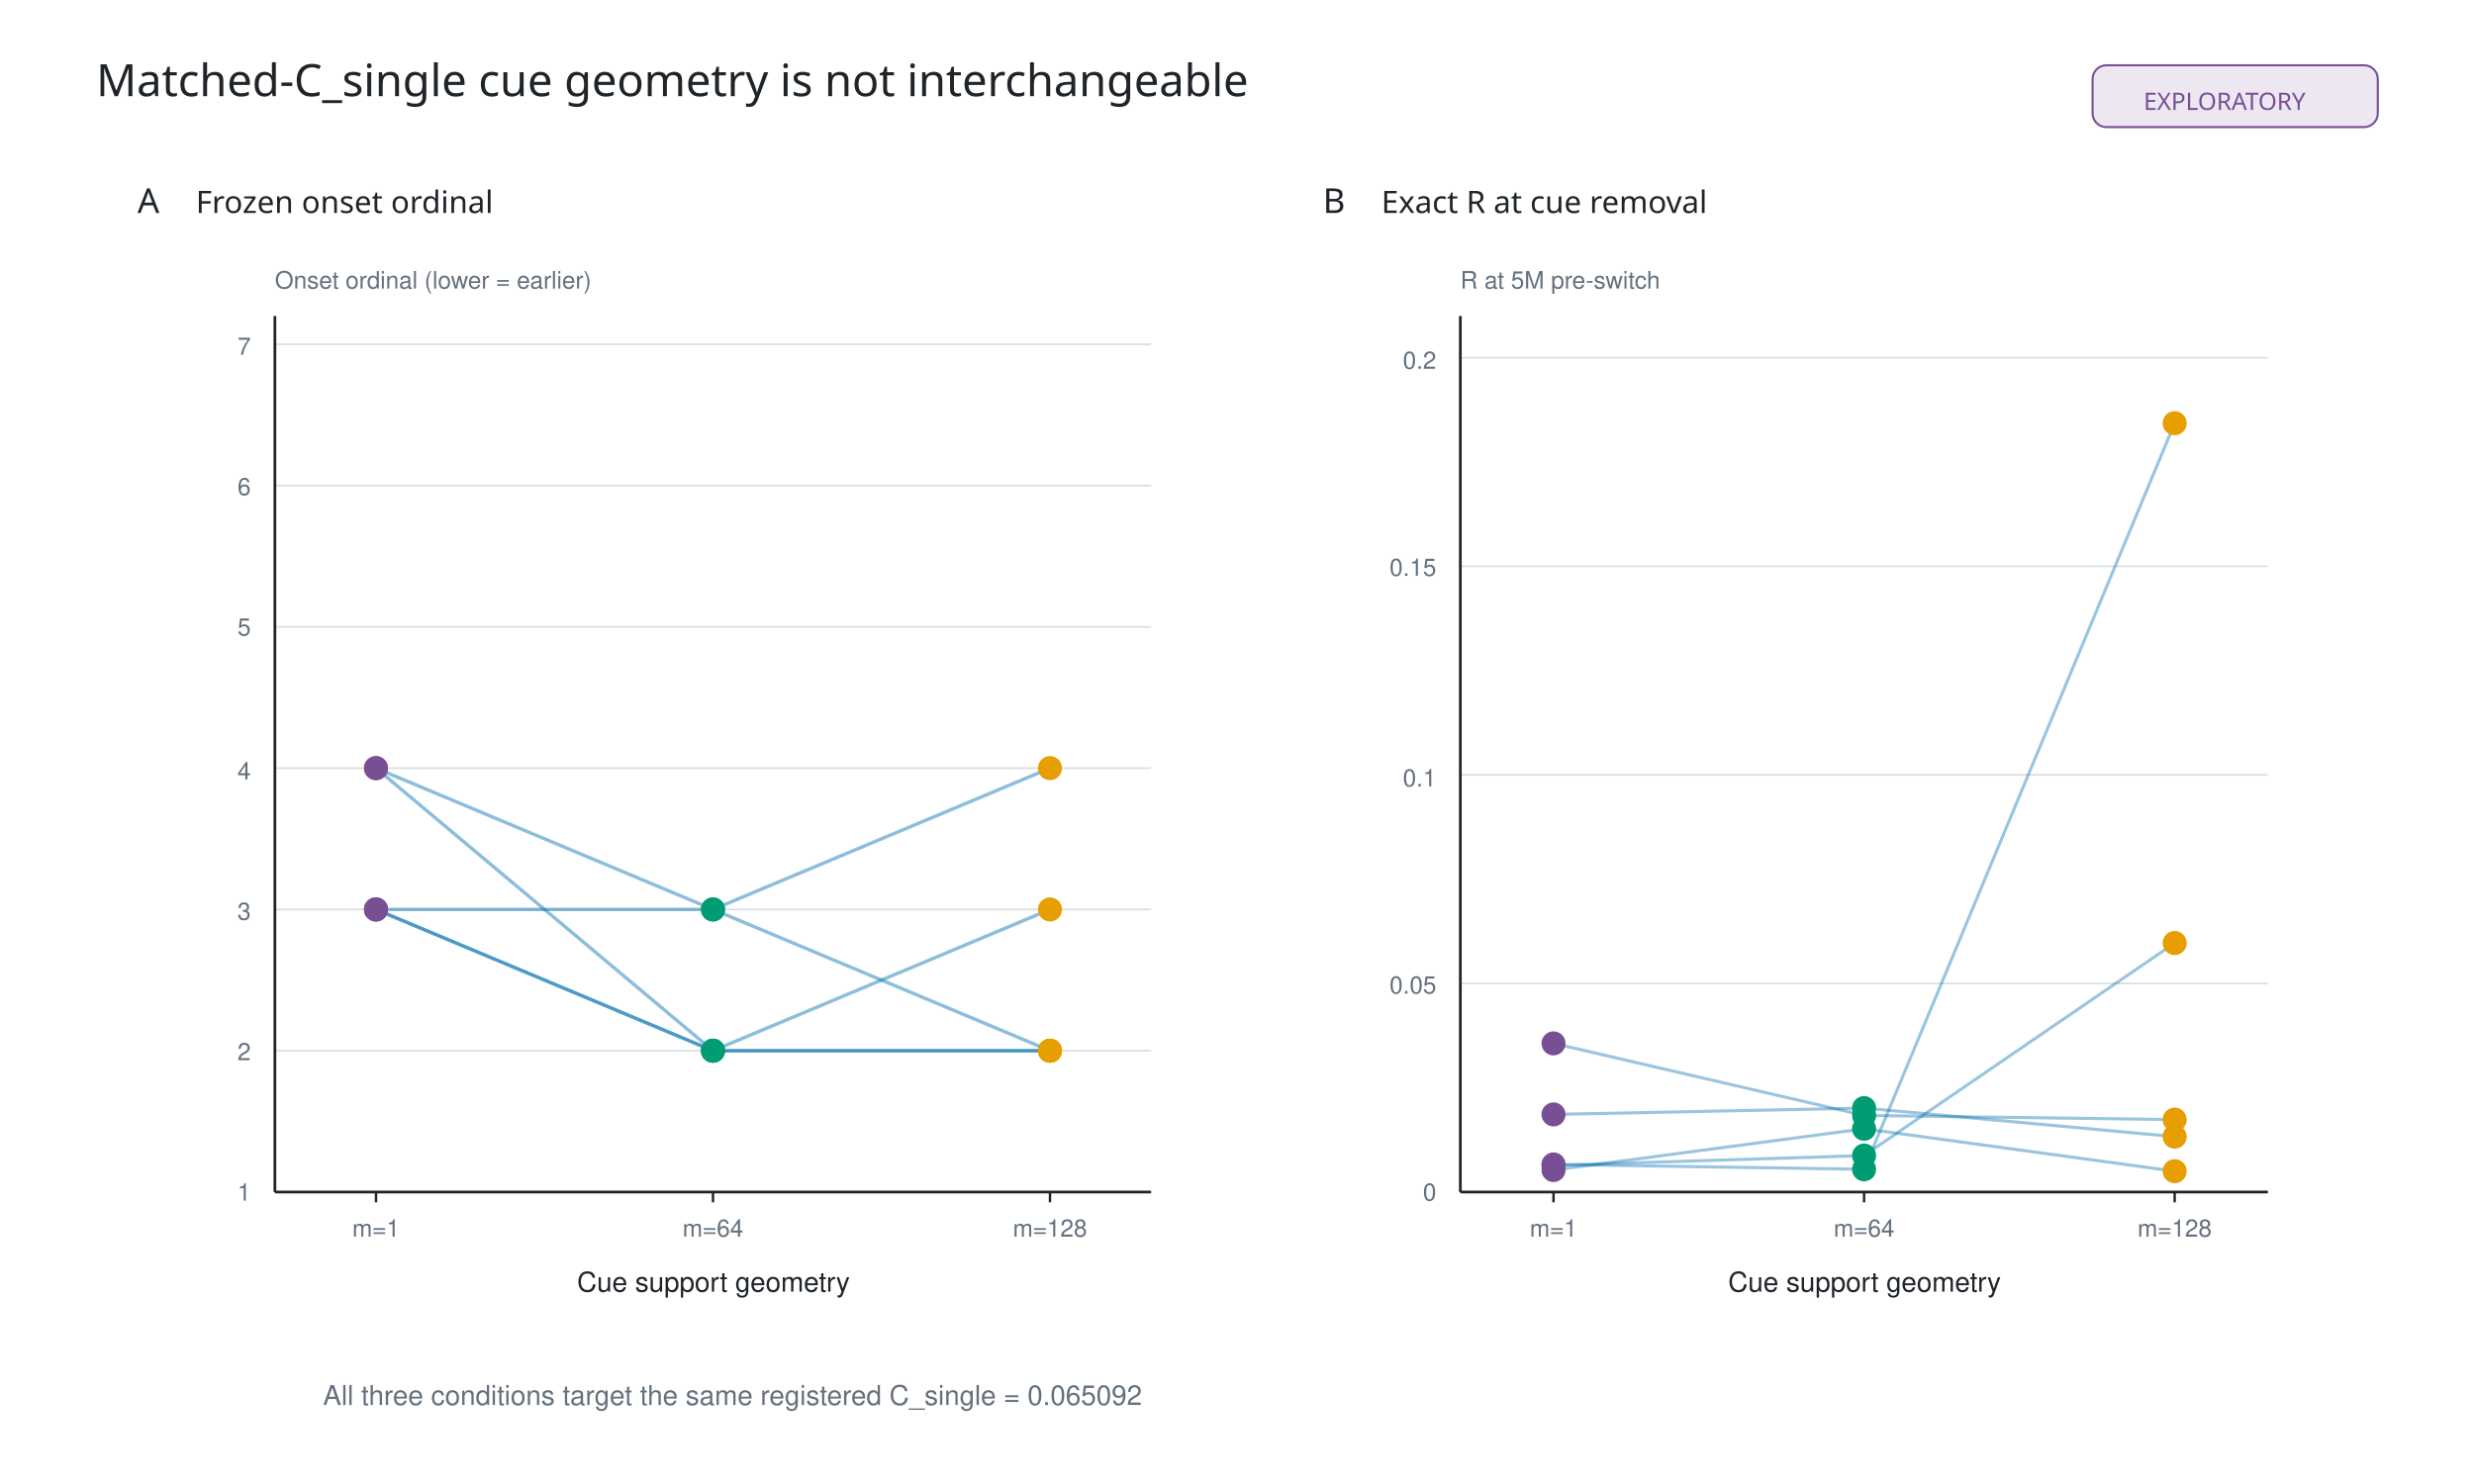
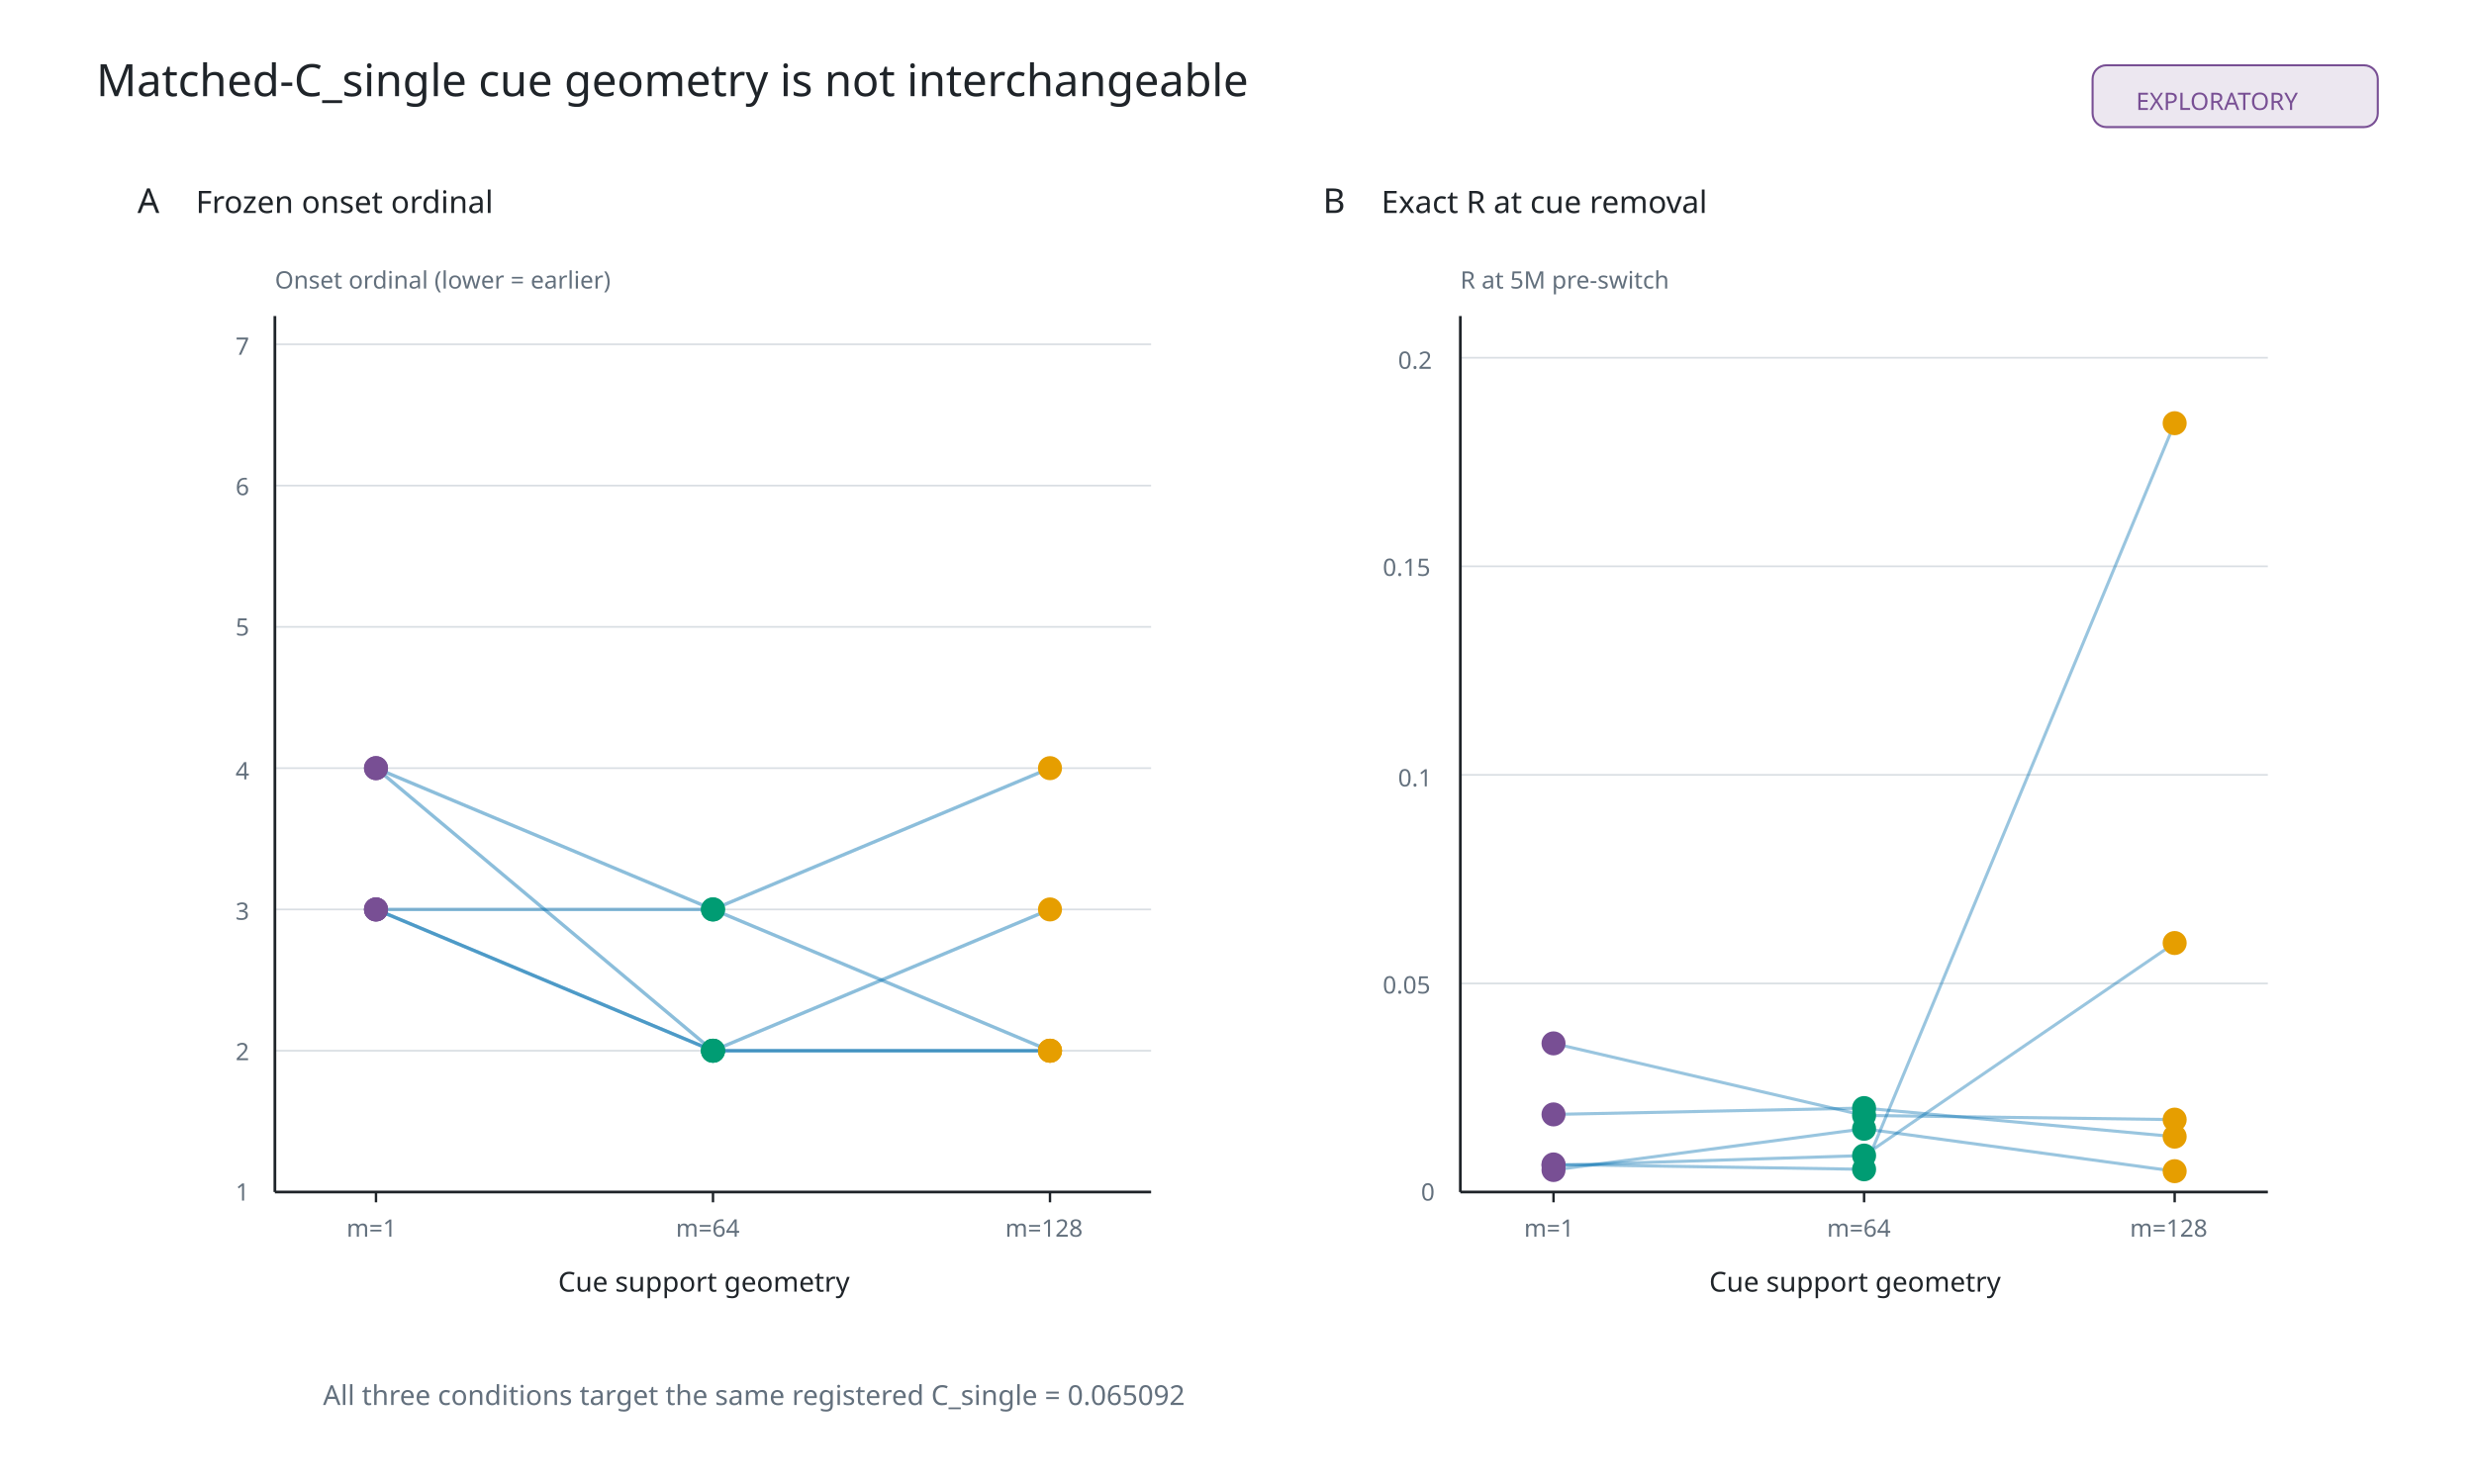
<svg xmlns="http://www.w3.org/2000/svg" width="720" height="432" preserveAspectRatio="xMinYMin meet" viewBox="0 0 720 432" version="1.0" fill-rule="evenodd">
  <clipPath id="clip">
    <rect x="0" y="0" width="720" height="432" />
  </clipPath>
  <g id="group" transform="scale(1,-1) translate(0,-432)" style="clip-path: url(#clip)">
    <g transform="">
-       <text x="28" y="404" style="font-family: Helvetica-Bold; font-size: 13px;fill: rgb(12%,14%,16%); stroke:none;" transform="translate(0,808) scale(1,-1)">Matched-C_single cue geometry is not interchangeable</text>
+       <text x="28" y="404" style="font-family: KeplerVera-Bold; font-size: 13px;fill: rgb(12%,14%,16%); stroke:none;" transform="translate(0,808) scale(1,-1)">Matched-C_single cue geometry is not interchangeable</text>
      <rect x="609" y="395" width="83" height="18" rx="4" ry="4" style="stroke: rgb(47%,31%,58%); stroke-linecap: butt; stroke-width: 0.6; fill: rgb(47%,31%,58%); fill-rule: evenodd; fill-opacity: 0.14;" />
-       <text x="623.858" y="400" style="font-family: Helvetica-Bold; font-size: 7px;fill: rgb(47%,31%,58%); stroke:none;" transform="translate(0,800) scale(1,-1)">EXPLORATORY</text>
-       <text x="40" y="370" style="font-family: Helvetica-Bold; font-size: 10px;fill: rgb(12%,14%,16%); stroke:none;" transform="translate(0,740) scale(1,-1)">A</text>
-       <text x="57" y="370" style="font-family: Helvetica-Bold; font-size: 9px;fill: rgb(12%,14%,16%); stroke:none;" transform="translate(0,740) scale(1,-1)">Frozen onset ordinal</text>
+       <text x="621.644" y="400" style="font-family: KeplerVera-Bold; font-size: 7px;fill: rgb(47%,31%,58%); stroke:none;" transform="translate(0,800) scale(1,-1)">EXPLORATORY</text>
+       <text x="40" y="370" style="font-family: KeplerVera-Bold; font-size: 10px;fill: rgb(12%,14%,16%); stroke:none;" transform="translate(0,740) scale(1,-1)">A</text>
+       <text x="57" y="370" style="font-family: KeplerVera-Bold; font-size: 9px;fill: rgb(12%,14%,16%); stroke:none;" transform="translate(0,740) scale(1,-1)">Frozen onset ordinal</text>
      <path d="M 80,85 L 335,85 Z" style="stroke: rgb(85%,87%,89%); stroke-linecap: butt; stroke-width: 0.5;" />
-       <text x="69.108" y="82.5" style="font-family: Helvetica; font-size: 7px;fill: rgb(39%,44%,49%); stroke:none;" transform="translate(0,165) scale(1,-1)">1</text>
+       <text x="68.546" y="82.5" style="font-family: KeplerVera; font-size: 7px;fill: rgb(39%,44%,49%); stroke:none;" transform="translate(0,165) scale(1,-1)">1</text>
      <path d="M 80,126.129 L 335,126.129 Z" style="stroke: rgb(85%,87%,89%); stroke-linecap: butt; stroke-width: 0.5;" />
-       <text x="69.108" y="123.629" style="font-family: Helvetica; font-size: 7px;fill: rgb(39%,44%,49%); stroke:none;" transform="translate(0,247) scale(1,-1)">2</text>
+       <text x="68.546" y="123.629" style="font-family: KeplerVera; font-size: 7px;fill: rgb(39%,44%,49%); stroke:none;" transform="translate(0,247) scale(1,-1)">2</text>
      <path d="M 80,167.258 L 335,167.258 Z" style="stroke: rgb(85%,87%,89%); stroke-linecap: butt; stroke-width: 0.5;" />
-       <text x="69.108" y="164.758" style="font-family: Helvetica; font-size: 7px;fill: rgb(39%,44%,49%); stroke:none;" transform="translate(0,329) scale(1,-1)">3</text>
+       <text x="68.546" y="164.758" style="font-family: KeplerVera; font-size: 7px;fill: rgb(39%,44%,49%); stroke:none;" transform="translate(0,329) scale(1,-1)">3</text>
      <path d="M 80,208.387 L 335,208.387 Z" style="stroke: rgb(85%,87%,89%); stroke-linecap: butt; stroke-width: 0.5;" />
-       <text x="69.108" y="205.887" style="font-family: Helvetica; font-size: 7px;fill: rgb(39%,44%,49%); stroke:none;" transform="translate(0,411) scale(1,-1)">4</text>
+       <text x="68.546" y="205.887" style="font-family: KeplerVera; font-size: 7px;fill: rgb(39%,44%,49%); stroke:none;" transform="translate(0,411) scale(1,-1)">4</text>
      <path d="M 80,249.516 L 335,249.516 Z" style="stroke: rgb(85%,87%,89%); stroke-linecap: butt; stroke-width: 0.5;" />
-       <text x="69.108" y="247.016" style="font-family: Helvetica; font-size: 7px;fill: rgb(39%,44%,49%); stroke:none;" transform="translate(0,494) scale(1,-1)">5</text>
+       <text x="68.546" y="247.016" style="font-family: KeplerVera; font-size: 7px;fill: rgb(39%,44%,49%); stroke:none;" transform="translate(0,494) scale(1,-1)">5</text>
      <path d="M 80,290.645 L 335,290.645 Z" style="stroke: rgb(85%,87%,89%); stroke-linecap: butt; stroke-width: 0.5;" />
-       <text x="69.108" y="288.145" style="font-family: Helvetica; font-size: 7px;fill: rgb(39%,44%,49%); stroke:none;" transform="translate(0,576) scale(1,-1)">6</text>
+       <text x="68.546" y="288.145" style="font-family: KeplerVera; font-size: 7px;fill: rgb(39%,44%,49%); stroke:none;" transform="translate(0,576) scale(1,-1)">6</text>
      <path d="M 80,331.774 L 335,331.774 Z" style="stroke: rgb(85%,87%,89%); stroke-linecap: butt; stroke-width: 0.5;" />
-       <text x="69.108" y="329.274" style="font-family: Helvetica; font-size: 7px;fill: rgb(39%,44%,49%); stroke:none;" transform="translate(0,658) scale(1,-1)">7</text>
+       <text x="68.546" y="329.274" style="font-family: KeplerVera; font-size: 7px;fill: rgb(39%,44%,49%); stroke:none;" transform="translate(0,658) scale(1,-1)">7</text>
      <path d="M 109.423,85 L 109.423,82 Z" style="stroke: rgb(12%,14%,16%); stroke-linecap: butt; stroke-width: 0.7;" />
-       <text x="102.518" y="72" style="font-family: Helvetica; font-size: 7px;fill: rgb(39%,44%,49%); stroke:none;" transform="translate(0,144) scale(1,-1)">m=1</text>
+       <text x="100.854" y="72" style="font-family: KeplerVera; font-size: 7px;fill: rgb(39%,44%,49%); stroke:none;" transform="translate(0,144) scale(1,-1)">m=1</text>
      <path d="M 207.5,85 L 207.5,82 Z" style="stroke: rgb(12%,14%,16%); stroke-linecap: butt; stroke-width: 0.7;" />
-       <text x="198.649" y="72" style="font-family: Helvetica; font-size: 7px;fill: rgb(39%,44%,49%); stroke:none;" transform="translate(0,144) scale(1,-1)">m=64</text>
+       <text x="196.704" y="72" style="font-family: KeplerVera; font-size: 7px;fill: rgb(39%,44%,49%); stroke:none;" transform="translate(0,144) scale(1,-1)">m=64</text>
      <path d="M 305.577,85 L 305.577,82 Z" style="stroke: rgb(12%,14%,16%); stroke-linecap: butt; stroke-width: 0.7;" />
-       <text x="294.779" y="72" style="font-family: Helvetica; font-size: 7px;fill: rgb(39%,44%,49%); stroke:none;" transform="translate(0,144) scale(1,-1)">m=128</text>
+       <text x="292.554" y="72" style="font-family: KeplerVera; font-size: 7px;fill: rgb(39%,44%,49%); stroke:none;" transform="translate(0,144) scale(1,-1)">m=128</text>
      <path d="M 80,85 L 335,85 Z" style="stroke: rgb(12%,14%,16%); stroke-linecap: butt; stroke-width: 0.8;" />
      <path d="M 80,85 L 80,340 Z" style="stroke: rgb(12%,14%,16%); stroke-linecap: butt; stroke-width: 0.8;" />
-       <text x="167.928" y="56" style="font-family: Helvetica; font-size: 8px;fill: rgb(12%,14%,16%); stroke:none;" transform="translate(0,112) scale(1,-1)">Cue support geometry</text>
-       <text x="80" y="348" style="font-family: Helvetica; font-size: 7px;fill: rgb(39%,44%,49%); stroke:none;" transform="translate(0,696) scale(1,-1)">Onset ordinal (lower = earlier)</text>
+       <text x="162.426" y="56" style="font-family: KeplerVera; font-size: 8px;fill: rgb(12%,14%,16%); stroke:none;" transform="translate(0,112) scale(1,-1)">Cue support geometry</text>
+       <text x="80" y="348" style="font-family: KeplerVera; font-size: 7px;fill: rgb(39%,44%,49%); stroke:none;" transform="translate(0,696) scale(1,-1)">Onset ordinal (lower = earlier)</text>
      <path d="M 109.423 167.258 L 207.5 167.258 L 305.577 208.387 " style="stroke: rgb(0%,44%,69%); stroke-linecap: butt; stroke-width: 1; fill: none; fill-rule: evenodd; stroke-opacity: 0.45;" />
      <circle cx="109.423" cy="167.258" r="3" style="stroke: rgb(47%,31%,58%); stroke-linecap: butt; stroke-width: 1; fill: rgb(47%,31%,58%); fill-rule: evenodd;" />
      <circle cx="207.5" cy="167.258" r="3" style="stroke: rgb(0%,61%,45%); stroke-linecap: butt; stroke-width: 1; fill: rgb(0%,61%,45%); fill-rule: evenodd;" />
      <circle cx="305.577" cy="208.387" r="3" style="stroke: rgb(90%,62%,0%); stroke-linecap: butt; stroke-width: 1; fill: rgb(90%,62%,0%); fill-rule: evenodd;" />
      <path d="M 109.423 208.387 L 207.5 126.129 L 305.577 126.129 " style="stroke: rgb(0%,44%,69%); stroke-linecap: butt; stroke-width: 1; fill: none; fill-rule: evenodd; stroke-opacity: 0.45;" />
      <circle cx="109.423" cy="208.387" r="3" style="stroke: rgb(47%,31%,58%); stroke-linecap: butt; stroke-width: 1; fill: rgb(47%,31%,58%); fill-rule: evenodd;" />
      <circle cx="207.5" cy="126.129" r="3" style="stroke: rgb(0%,61%,45%); stroke-linecap: butt; stroke-width: 1; fill: rgb(0%,61%,45%); fill-rule: evenodd;" />
      <circle cx="305.577" cy="126.129" r="3" style="stroke: rgb(90%,62%,0%); stroke-linecap: butt; stroke-width: 1; fill: rgb(90%,62%,0%); fill-rule: evenodd;" />
      <path d="M 109.423 167.258 L 207.5 126.129 L 305.577 126.129 " style="stroke: rgb(0%,44%,69%); stroke-linecap: butt; stroke-width: 1; fill: none; fill-rule: evenodd; stroke-opacity: 0.45;" />
      <circle cx="109.423" cy="167.258" r="3" style="stroke: rgb(47%,31%,58%); stroke-linecap: butt; stroke-width: 1; fill: rgb(47%,31%,58%); fill-rule: evenodd;" />
      <circle cx="207.5" cy="126.129" r="3" style="stroke: rgb(0%,61%,45%); stroke-linecap: butt; stroke-width: 1; fill: rgb(0%,61%,45%); fill-rule: evenodd;" />
      <circle cx="305.577" cy="126.129" r="3" style="stroke: rgb(90%,62%,0%); stroke-linecap: butt; stroke-width: 1; fill: rgb(90%,62%,0%); fill-rule: evenodd;" />
      <path d="M 109.423 208.387 L 207.5 167.258 L 305.577 126.129 " style="stroke: rgb(0%,44%,69%); stroke-linecap: butt; stroke-width: 1; fill: none; fill-rule: evenodd; stroke-opacity: 0.45;" />
      <circle cx="109.423" cy="208.387" r="3" style="stroke: rgb(47%,31%,58%); stroke-linecap: butt; stroke-width: 1; fill: rgb(47%,31%,58%); fill-rule: evenodd;" />
      <circle cx="207.5" cy="167.258" r="3" style="stroke: rgb(0%,61%,45%); stroke-linecap: butt; stroke-width: 1; fill: rgb(0%,61%,45%); fill-rule: evenodd;" />
      <circle cx="305.577" cy="126.129" r="3" style="stroke: rgb(90%,62%,0%); stroke-linecap: butt; stroke-width: 1; fill: rgb(90%,62%,0%); fill-rule: evenodd;" />
      <path d="M 109.423 167.258 L 207.5 126.129 L 305.577 167.258 " style="stroke: rgb(0%,44%,69%); stroke-linecap: butt; stroke-width: 1; fill: none; fill-rule: evenodd; stroke-opacity: 0.45;" />
      <circle cx="109.423" cy="167.258" r="3" style="stroke: rgb(47%,31%,58%); stroke-linecap: butt; stroke-width: 1; fill: rgb(47%,31%,58%); fill-rule: evenodd;" />
      <circle cx="207.5" cy="126.129" r="3" style="stroke: rgb(0%,61%,45%); stroke-linecap: butt; stroke-width: 1; fill: rgb(0%,61%,45%); fill-rule: evenodd;" />
      <circle cx="305.577" cy="167.258" r="3" style="stroke: rgb(90%,62%,0%); stroke-linecap: butt; stroke-width: 1; fill: rgb(90%,62%,0%); fill-rule: evenodd;" />
-       <text x="385" y="370" style="font-family: Helvetica-Bold; font-size: 10px;fill: rgb(12%,14%,16%); stroke:none;" transform="translate(0,740) scale(1,-1)">B</text>
-       <text x="402" y="370" style="font-family: Helvetica-Bold; font-size: 9px;fill: rgb(12%,14%,16%); stroke:none;" transform="translate(0,740) scale(1,-1)">Exact R at cue removal</text>
+       <text x="385" y="370" style="font-family: KeplerVera-Bold; font-size: 10px;fill: rgb(12%,14%,16%); stroke:none;" transform="translate(0,740) scale(1,-1)">B</text>
+       <text x="402" y="370" style="font-family: KeplerVera-Bold; font-size: 9px;fill: rgb(12%,14%,16%); stroke:none;" transform="translate(0,740) scale(1,-1)">Exact R at cue removal</text>
      <path d="M 425,85 L 660,85 Z" style="stroke: rgb(85%,87%,89%); stroke-linecap: butt; stroke-width: 0.5;" />
-       <text x="414.108" y="82.5" style="font-family: Helvetica; font-size: 7px;fill: rgb(39%,44%,49%); stroke:none;" transform="translate(0,165) scale(1,-1)">0</text>
+       <text x="413.546" y="82.5" style="font-family: KeplerVera; font-size: 7px;fill: rgb(39%,44%,49%); stroke:none;" transform="translate(0,165) scale(1,-1)">0</text>
      <path d="M 425,145.714 L 660,145.714 Z" style="stroke: rgb(85%,87%,89%); stroke-linecap: butt; stroke-width: 0.5;" />
-       <text x="404.378" y="143.214" style="font-family: Helvetica; font-size: 7px;fill: rgb(39%,44%,49%); stroke:none;" transform="translate(0,286) scale(1,-1)">0.05</text>
+       <text x="402.414" y="143.214" style="font-family: KeplerVera; font-size: 7px;fill: rgb(39%,44%,49%); stroke:none;" transform="translate(0,286) scale(1,-1)">0.05</text>
      <path d="M 425,206.429 L 660,206.429 Z" style="stroke: rgb(85%,87%,89%); stroke-linecap: butt; stroke-width: 0.5;" />
-       <text x="408.27" y="203.929" style="font-family: Helvetica; font-size: 7px;fill: rgb(39%,44%,49%); stroke:none;" transform="translate(0,407) scale(1,-1)">0.1</text>
+       <text x="406.868" y="203.929" style="font-family: KeplerVera; font-size: 7px;fill: rgb(39%,44%,49%); stroke:none;" transform="translate(0,407) scale(1,-1)">0.1</text>
      <path d="M 425,267.143 L 660,267.143 Z" style="stroke: rgb(85%,87%,89%); stroke-linecap: butt; stroke-width: 0.5;" />
-       <text x="404.378" y="264.643" style="font-family: Helvetica; font-size: 7px;fill: rgb(39%,44%,49%); stroke:none;" transform="translate(0,529) scale(1,-1)">0.15</text>
+       <text x="402.414" y="264.643" style="font-family: KeplerVera; font-size: 7px;fill: rgb(39%,44%,49%); stroke:none;" transform="translate(0,529) scale(1,-1)">0.15</text>
      <path d="M 425,327.857 L 660,327.857 Z" style="stroke: rgb(85%,87%,89%); stroke-linecap: butt; stroke-width: 0.5;" />
-       <text x="408.27" y="325.357" style="font-family: Helvetica; font-size: 7px;fill: rgb(39%,44%,49%); stroke:none;" transform="translate(0,650) scale(1,-1)">0.2</text>
+       <text x="406.868" y="325.357" style="font-family: KeplerVera; font-size: 7px;fill: rgb(39%,44%,49%); stroke:none;" transform="translate(0,650) scale(1,-1)">0.2</text>
      <path d="M 452.115,85 L 452.115,82 Z" style="stroke: rgb(12%,14%,16%); stroke-linecap: butt; stroke-width: 0.7;" />
-       <text x="445.21" y="72" style="font-family: Helvetica; font-size: 7px;fill: rgb(39%,44%,49%); stroke:none;" transform="translate(0,144) scale(1,-1)">m=1</text>
+       <text x="443.547" y="72" style="font-family: KeplerVera; font-size: 7px;fill: rgb(39%,44%,49%); stroke:none;" transform="translate(0,144) scale(1,-1)">m=1</text>
      <path d="M 542.5,85 L 542.5,82 Z" style="stroke: rgb(12%,14%,16%); stroke-linecap: butt; stroke-width: 0.7;" />
-       <text x="533.649" y="72" style="font-family: Helvetica; font-size: 7px;fill: rgb(39%,44%,49%); stroke:none;" transform="translate(0,144) scale(1,-1)">m=64</text>
+       <text x="531.704" y="72" style="font-family: KeplerVera; font-size: 7px;fill: rgb(39%,44%,49%); stroke:none;" transform="translate(0,144) scale(1,-1)">m=64</text>
      <path d="M 632.885,85 L 632.885,82 Z" style="stroke: rgb(12%,14%,16%); stroke-linecap: butt; stroke-width: 0.7;" />
-       <text x="622.087" y="72" style="font-family: Helvetica; font-size: 7px;fill: rgb(39%,44%,49%); stroke:none;" transform="translate(0,144) scale(1,-1)">m=128</text>
+       <text x="619.862" y="72" style="font-family: KeplerVera; font-size: 7px;fill: rgb(39%,44%,49%); stroke:none;" transform="translate(0,144) scale(1,-1)">m=128</text>
      <path d="M 425,85 L 660,85 Z" style="stroke: rgb(12%,14%,16%); stroke-linecap: butt; stroke-width: 0.8;" />
      <path d="M 425,85 L 425,340 Z" style="stroke: rgb(12%,14%,16%); stroke-linecap: butt; stroke-width: 0.8;" />
-       <text x="502.928" y="56" style="font-family: Helvetica; font-size: 8px;fill: rgb(12%,14%,16%); stroke:none;" transform="translate(0,112) scale(1,-1)">Cue support geometry</text>
-       <text x="425" y="348" style="font-family: Helvetica; font-size: 7px;fill: rgb(39%,44%,49%); stroke:none;" transform="translate(0,696) scale(1,-1)">R at 5M pre-switch</text>
+       <text x="497.426" y="56" style="font-family: KeplerVera; font-size: 8px;fill: rgb(12%,14%,16%); stroke:none;" transform="translate(0,112) scale(1,-1)">Cue support geometry</text>
+       <text x="425" y="348" style="font-family: KeplerVera; font-size: 7px;fill: rgb(39%,44%,49%); stroke:none;" transform="translate(0,696) scale(1,-1)">R at 5M pre-switch</text>
      <path d="M 452.115 93.024 L 542.5 91.611 L 632.885 308.804 " style="stroke: rgb(0%,44%,69%); stroke-linecap: butt; stroke-width: 0.9; fill: none; fill-rule: evenodd; stroke-opacity: 0.4;" />
      <circle cx="452.115" cy="93.024" r="3" style="stroke: rgb(47%,31%,58%); stroke-linecap: butt; stroke-width: 1; fill: rgb(47%,31%,58%); fill-rule: evenodd;" />
      <circle cx="542.5" cy="91.611" r="3" style="stroke: rgb(0%,61%,45%); stroke-linecap: butt; stroke-width: 1; fill: rgb(0%,61%,45%); fill-rule: evenodd;" />
      <circle cx="632.885" cy="308.804" r="3" style="stroke: rgb(90%,62%,0%); stroke-linecap: butt; stroke-width: 1; fill: rgb(90%,62%,0%); fill-rule: evenodd;" />
      <path d="M 452.115 107.588 L 542.5 109.436 L 632.885 101.116 " style="stroke: rgb(0%,44%,69%); stroke-linecap: butt; stroke-width: 0.9; fill: none; fill-rule: evenodd; stroke-opacity: 0.4;" />
      <circle cx="452.115" cy="107.588" r="3" style="stroke: rgb(47%,31%,58%); stroke-linecap: butt; stroke-width: 1; fill: rgb(47%,31%,58%); fill-rule: evenodd;" />
      <circle cx="542.5" cy="109.436" r="3" style="stroke: rgb(0%,61%,45%); stroke-linecap: butt; stroke-width: 1; fill: rgb(0%,61%,45%); fill-rule: evenodd;" />
      <circle cx="632.885" cy="101.116" r="3" style="stroke: rgb(90%,62%,0%); stroke-linecap: butt; stroke-width: 1; fill: rgb(90%,62%,0%); fill-rule: evenodd;" />
      <path d="M 452.115 91.403 L 542.5 103.409 L 632.885 91.062 " style="stroke: rgb(0%,44%,69%); stroke-linecap: butt; stroke-width: 0.9; fill: none; fill-rule: evenodd; stroke-opacity: 0.4;" />
      <circle cx="452.115" cy="91.403" r="3" style="stroke: rgb(47%,31%,58%); stroke-linecap: butt; stroke-width: 1; fill: rgb(47%,31%,58%); fill-rule: evenodd;" />
      <circle cx="542.5" cy="103.409" r="3" style="stroke: rgb(0%,61%,45%); stroke-linecap: butt; stroke-width: 1; fill: rgb(0%,61%,45%); fill-rule: evenodd;" />
      <circle cx="632.885" cy="91.062" r="3" style="stroke: rgb(90%,62%,0%); stroke-linecap: butt; stroke-width: 1; fill: rgb(90%,62%,0%); fill-rule: evenodd;" />
      <path d="M 452.115 128.266 L 542.5 107.289 L 632.885 106.072 " style="stroke: rgb(0%,44%,69%); stroke-linecap: butt; stroke-width: 0.9; fill: none; fill-rule: evenodd; stroke-opacity: 0.4;" />
      <circle cx="452.115" cy="128.266" r="3" style="stroke: rgb(47%,31%,58%); stroke-linecap: butt; stroke-width: 1; fill: rgb(47%,31%,58%); fill-rule: evenodd;" />
      <circle cx="542.5" cy="107.289" r="3" style="stroke: rgb(0%,61%,45%); stroke-linecap: butt; stroke-width: 1; fill: rgb(0%,61%,45%); fill-rule: evenodd;" />
      <circle cx="632.885" cy="106.072" r="3" style="stroke: rgb(90%,62%,0%); stroke-linecap: butt; stroke-width: 1; fill: rgb(90%,62%,0%); fill-rule: evenodd;" />
      <path d="M 452.115 92.761 L 542.5 95.61 L 632.885 157.48 " style="stroke: rgb(0%,44%,69%); stroke-linecap: butt; stroke-width: 0.9; fill: none; fill-rule: evenodd; stroke-opacity: 0.4;" />
      <circle cx="452.115" cy="92.761" r="3" style="stroke: rgb(47%,31%,58%); stroke-linecap: butt; stroke-width: 1; fill: rgb(47%,31%,58%); fill-rule: evenodd;" />
      <circle cx="542.5" cy="95.61" r="3" style="stroke: rgb(0%,61%,45%); stroke-linecap: butt; stroke-width: 1; fill: rgb(0%,61%,45%); fill-rule: evenodd;" />
      <circle cx="632.885" cy="157.48" r="3" style="stroke: rgb(90%,62%,0%); stroke-linecap: butt; stroke-width: 1; fill: rgb(90%,62%,0%); fill-rule: evenodd;" />
-       <text x="94" y="23" style="font-family: Helvetica; font-size: 8px;fill: rgb(39%,44%,49%); stroke:none;" transform="translate(0,46) scale(1,-1)">All three conditions target the same registered C_single = 0.065092</text>
+       <text x="94" y="23" style="font-family: KeplerVera; font-size: 8px;fill: rgb(39%,44%,49%); stroke:none;" transform="translate(0,46) scale(1,-1)">All three conditions target the same registered C_single = 0.065092</text>
    </g>
  </g>
</svg>
